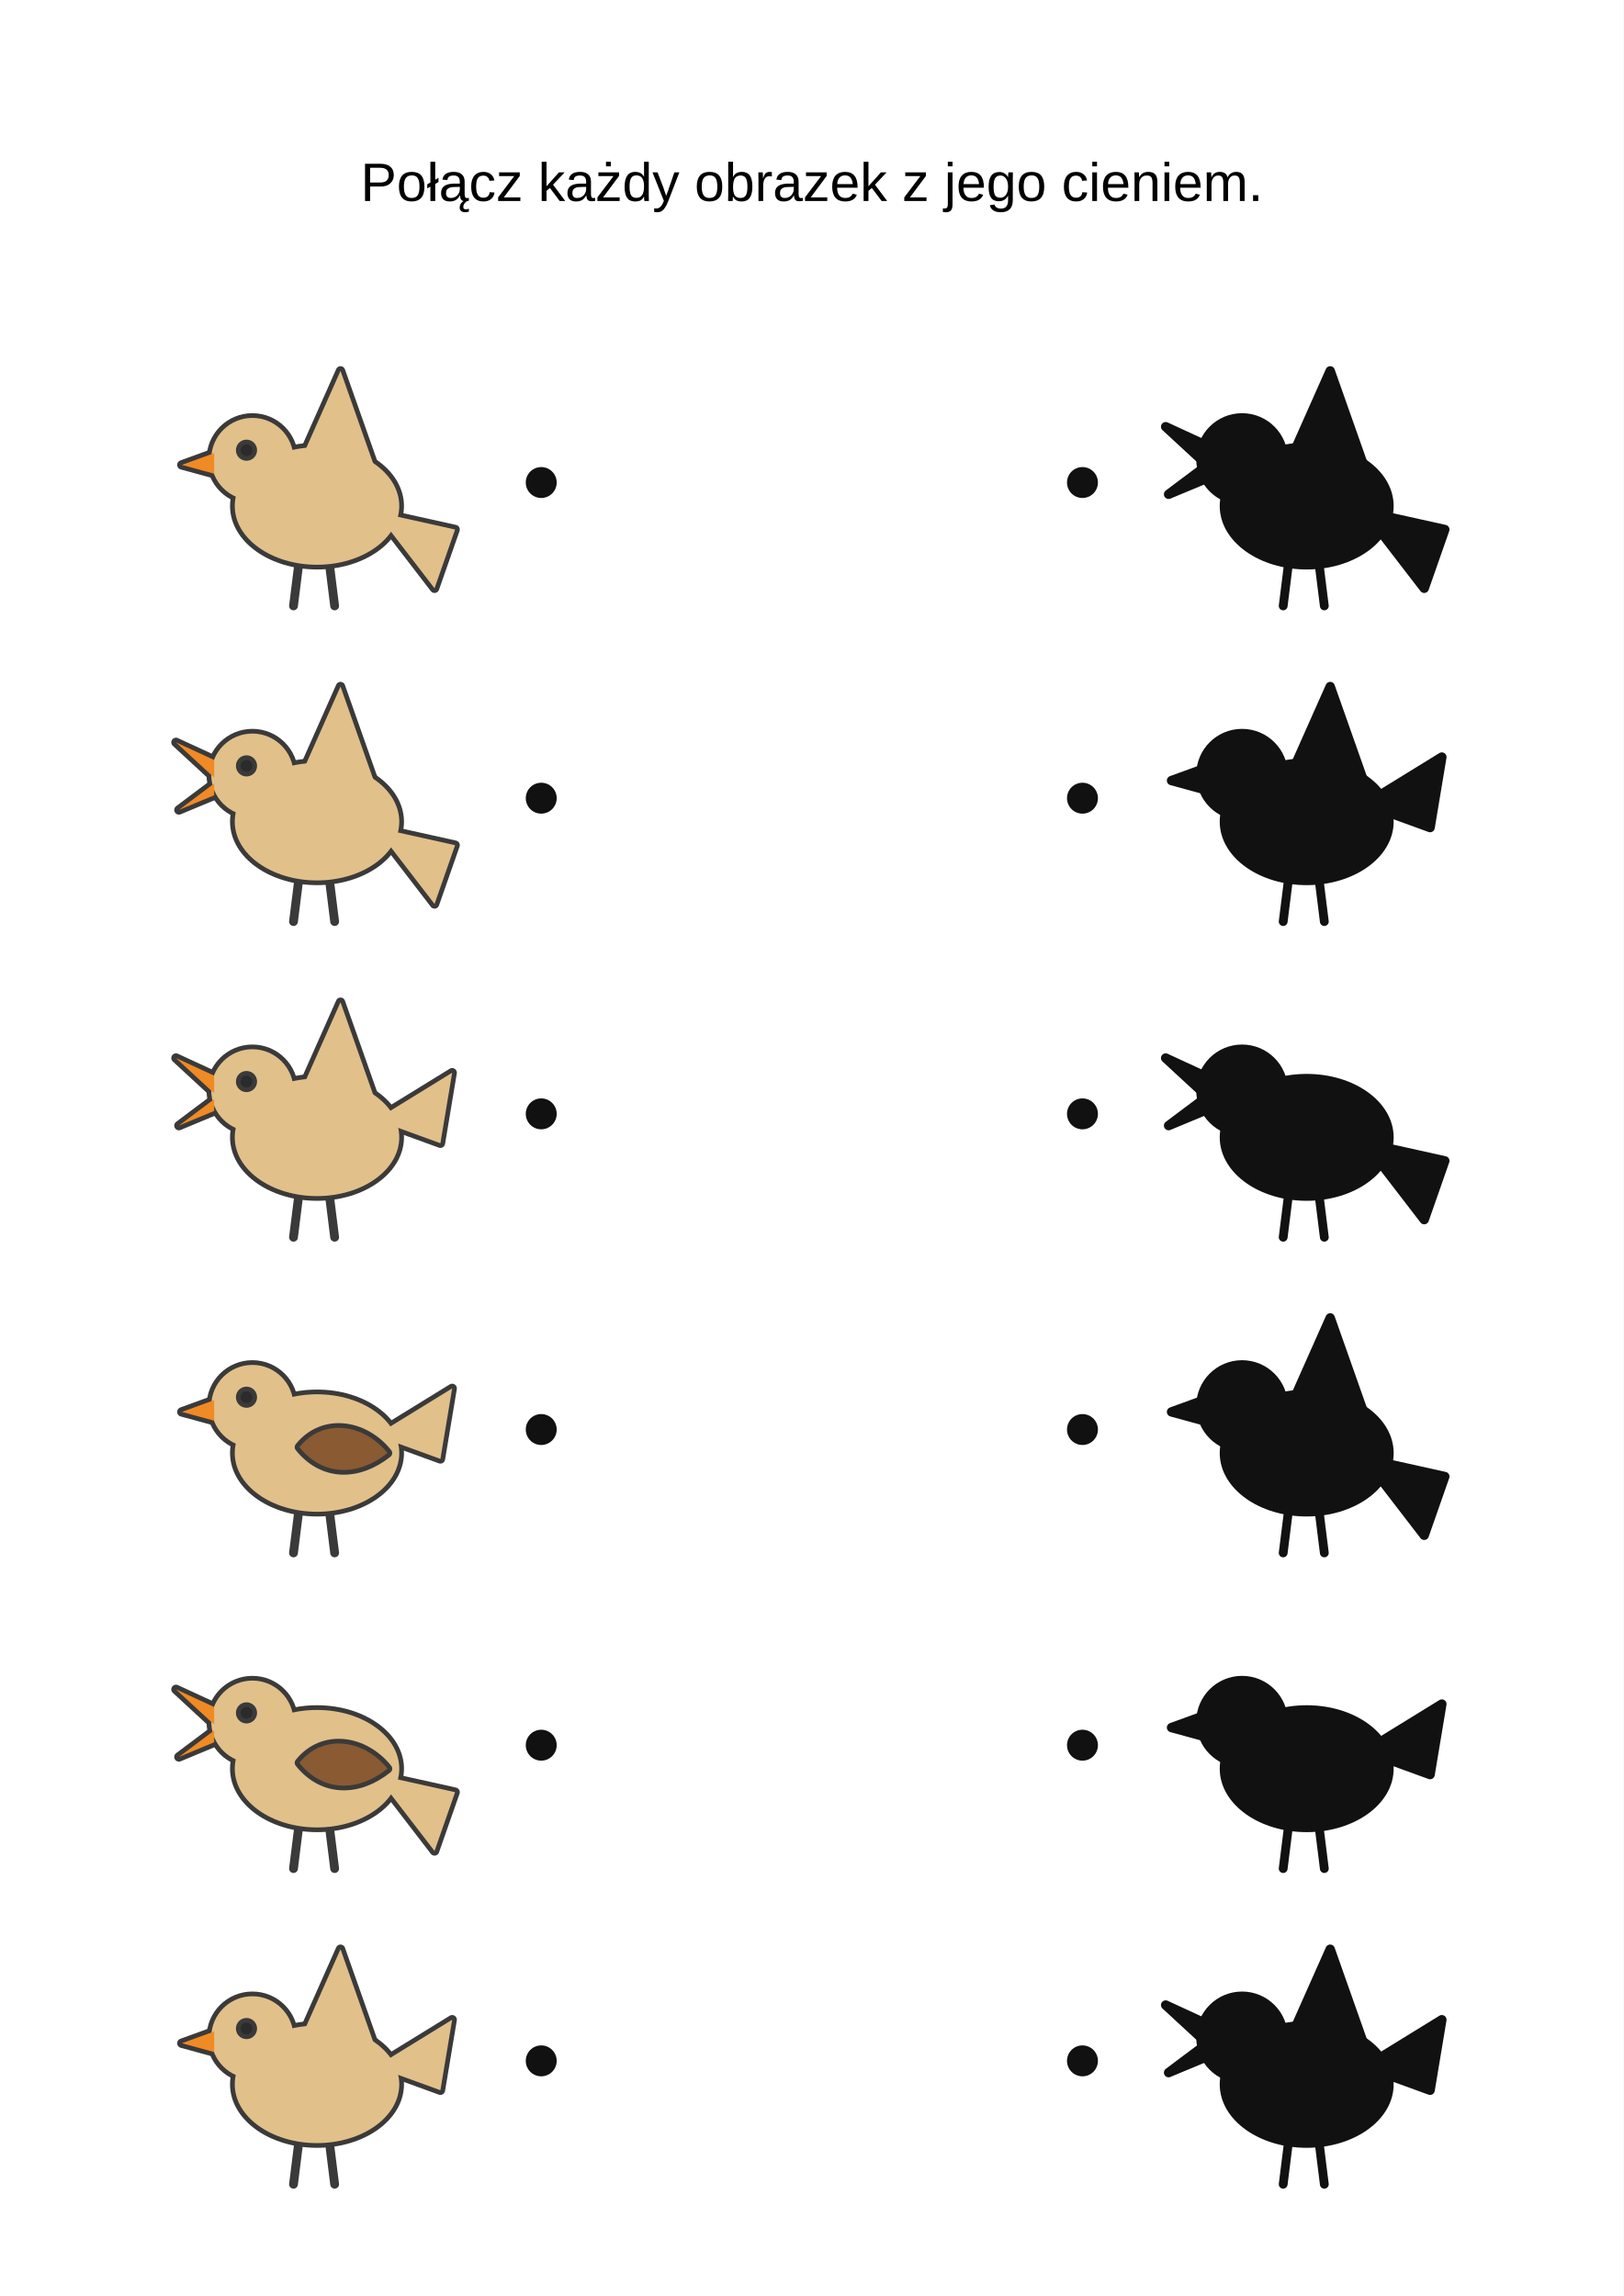
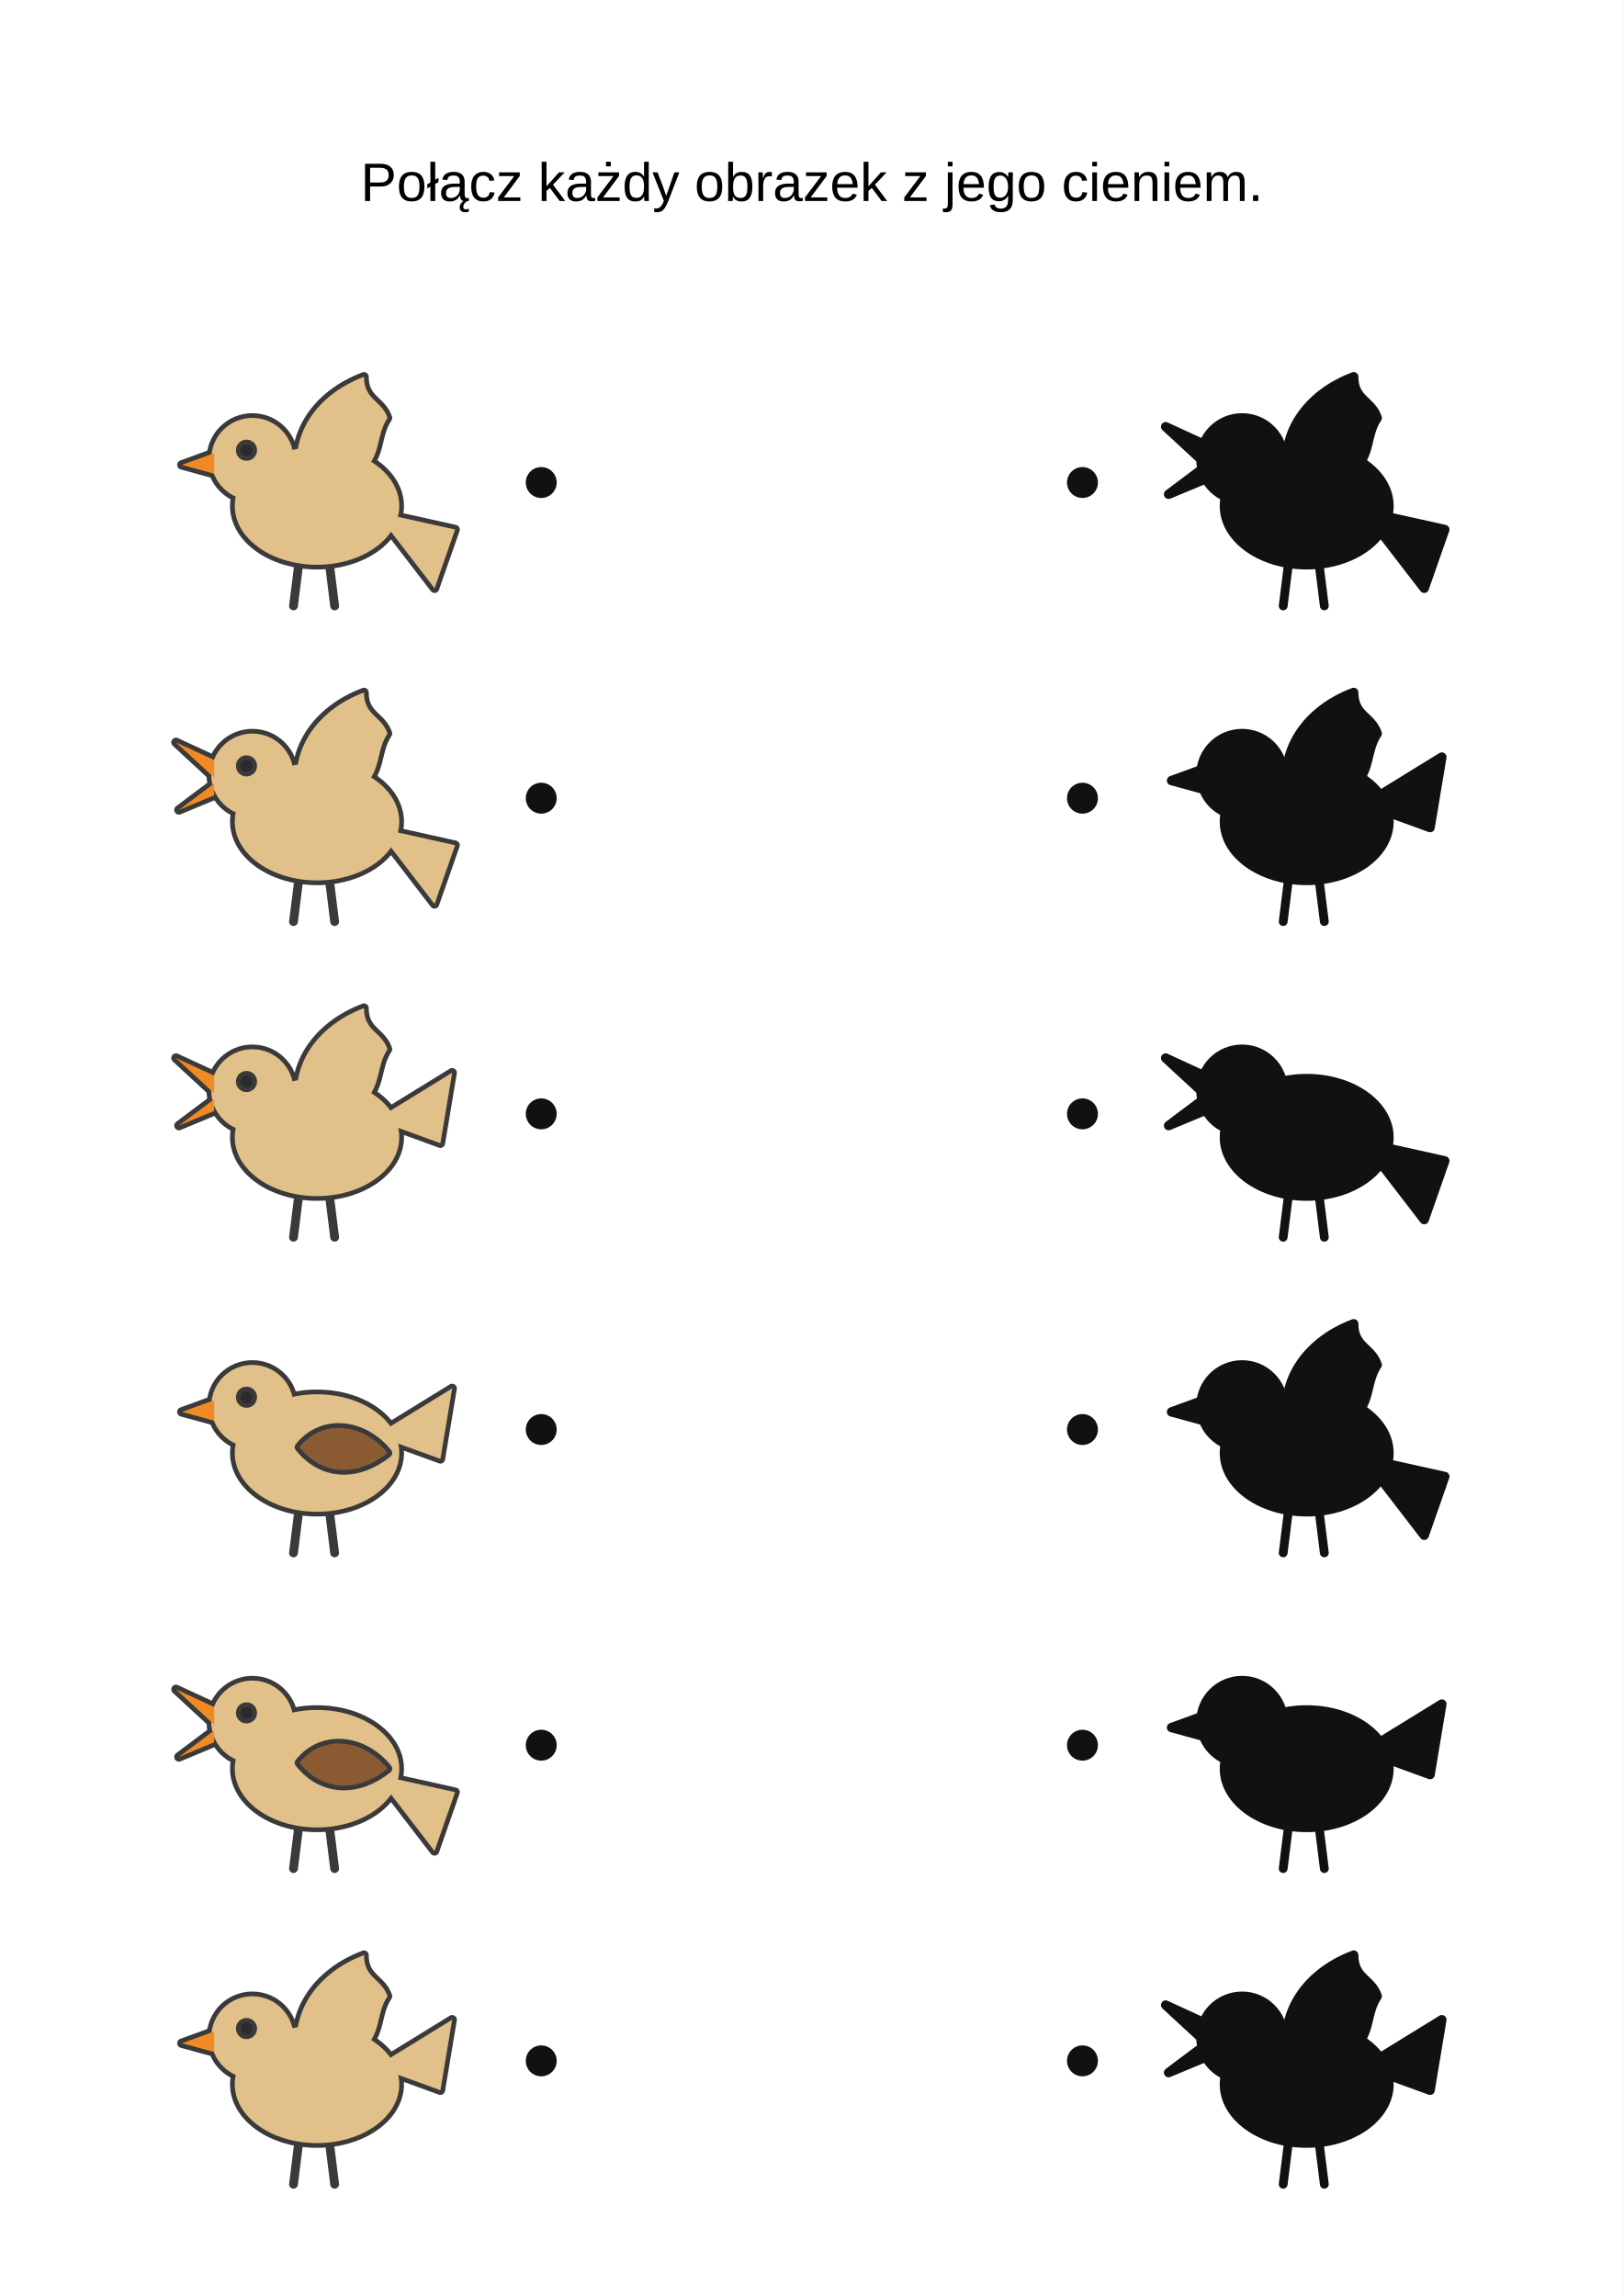
<svg xmlns="http://www.w3.org/2000/svg" width="210mm" height="297mm" viewBox="0 0 210 297">
  <rect x="0" y="0" width="210" height="297" fill="#fff" />
  <text x="105" y="26" font-family="Arial, Helvetica, sans-serif" font-size="7" text-anchor="middle">Połącz każdy obrazek z jego cieniem.</text>
  <g transform="translate(22 43.41667) scale(0.38)">
    <path d="M44 76 L42 92 M54 76 L56 92" fill="none" stroke="#3a3a3a" stroke-width="3" stroke-linecap="round" stroke-linejoin="round" />
    <path d="M70 60 L90 86 L97 66 Z" fill="#3a3a3a" stroke="#3a3a3a" stroke-width="3.2" stroke-linejoin="round" />
-     <path d="M42 48 L58 12 L70 46 Z" fill="#3a3a3a" stroke="#3a3a3a" stroke-width="3.2" stroke-linejoin="round" />
+     <path d="M44 50 C40 34 50 20 66 14 C66 22 72 22 74 28 C70 34 72 40 66 46 C60 52 50 54 44 50 Z" fill="#3a3a3a" stroke="#3a3a3a" stroke-width="3.2" stroke-linejoin="round" />
    <ellipse cx="50" cy="58" rx="28" ry="20" transform="rotate(0 50 58)" fill="#3a3a3a" stroke="#3a3a3a" stroke-width="3.2" stroke-linejoin="round" />
    <circle cx="28" cy="42" r="14" fill="#3a3a3a" stroke="#3a3a3a" stroke-width="3.2" stroke-linejoin="round" />
    <path d="M15 40 L4 44 L15 47 Z" fill="#3a3a3a" stroke="#3a3a3a" stroke-width="3.2" stroke-linejoin="round" />
    <path d="M44 76 L42 92 M54 76 L56 92" fill="none" stroke="#555555" stroke-width="-0.2" stroke-linecap="round" stroke-linejoin="round" />
    <path d="M70 60 L90 86 L97 66 Z" fill="#e2c08a" />
-     <path d="M42 48 L58 12 L70 46 Z" fill="#e2c08a" />
+     <path d="M44 50 C40 34 50 20 66 14 C66 22 72 22 74 28 C70 34 72 40 66 46 C60 52 50 54 44 50 Z" fill="#e2c08a" />
    <ellipse cx="50" cy="58" rx="28" ry="20" transform="rotate(0 50 58)" fill="#e2c08a" />
    <circle cx="28" cy="42" r="14" fill="#e2c08a" />
    <path d="M15 40 L4 44 L15 47 Z" fill="#f08a24" />
    <circle cx="26" cy="39" r="2" fill="#3a3a3a" stroke="#3a3a3a" stroke-width="3.2" stroke-linejoin="round" />
    <circle cx="26" cy="39" r="2" fill="#2b2b2b" />
  </g>
  <circle cx="70" cy="62.417" r="2" fill="#111" />
  <g transform="translate(150 43.41667) scale(0.38)">
    <path d="M44 76 L42 92 M54 76 L56 92" fill="none" stroke="#111111" stroke-width="3" stroke-linecap="round" stroke-linejoin="round" />
    <path d="M70 60 L90 86 L97 66 Z" fill="#111111" stroke="#111111" stroke-width="3.2" stroke-linejoin="round" />
-     <path d="M42 48 L58 12 L70 46 Z" fill="#111111" stroke="#111111" stroke-width="3.2" stroke-linejoin="round" />
+     <path d="M44 50 C40 34 50 20 66 14 C66 22 72 22 74 28 C70 34 72 40 66 46 C60 52 50 54 44 50 Z" fill="#111111" stroke="#111111" stroke-width="3.2" stroke-linejoin="round" />
    <ellipse cx="50" cy="58" rx="28" ry="20" transform="rotate(0 50 58)" fill="#111111" stroke="#111111" stroke-width="3.2" stroke-linejoin="round" />
    <circle cx="28" cy="42" r="14" fill="#111111" stroke="#111111" stroke-width="3.2" stroke-linejoin="round" />
    <path d="M15 37 L2 31 L15 43 Z M15 45 L3 54 L15 49 Z" fill="#111111" stroke="#111111" stroke-width="3.2" stroke-linejoin="round" />
  </g>
  <circle cx="140" cy="62.417" r="2" fill="#111" />
  <g transform="translate(22 84.25) scale(0.38)">
    <path d="M44 76 L42 92 M54 76 L56 92" fill="none" stroke="#3a3a3a" stroke-width="3" stroke-linecap="round" stroke-linejoin="round" />
    <path d="M70 60 L90 86 L97 66 Z" fill="#3a3a3a" stroke="#3a3a3a" stroke-width="3.2" stroke-linejoin="round" />
-     <path d="M42 48 L58 12 L70 46 Z" fill="#3a3a3a" stroke="#3a3a3a" stroke-width="3.2" stroke-linejoin="round" />
+     <path d="M44 50 C40 34 50 20 66 14 C66 22 72 22 74 28 C70 34 72 40 66 46 C60 52 50 54 44 50 Z" fill="#3a3a3a" stroke="#3a3a3a" stroke-width="3.2" stroke-linejoin="round" />
    <ellipse cx="50" cy="58" rx="28" ry="20" transform="rotate(0 50 58)" fill="#3a3a3a" stroke="#3a3a3a" stroke-width="3.2" stroke-linejoin="round" />
    <circle cx="28" cy="42" r="14" fill="#3a3a3a" stroke="#3a3a3a" stroke-width="3.2" stroke-linejoin="round" />
    <path d="M15 37 L2 31 L15 43 Z M15 45 L3 54 L15 49 Z" fill="#3a3a3a" stroke="#3a3a3a" stroke-width="3.2" stroke-linejoin="round" />
    <path d="M44 76 L42 92 M54 76 L56 92" fill="none" stroke="#555555" stroke-width="-0.2" stroke-linecap="round" stroke-linejoin="round" />
    <path d="M70 60 L90 86 L97 66 Z" fill="#e2c08a" />
-     <path d="M42 48 L58 12 L70 46 Z" fill="#e2c08a" />
+     <path d="M44 50 C40 34 50 20 66 14 C66 22 72 22 74 28 C70 34 72 40 66 46 C60 52 50 54 44 50 Z" fill="#e2c08a" />
    <ellipse cx="50" cy="58" rx="28" ry="20" transform="rotate(0 50 58)" fill="#e2c08a" />
    <circle cx="28" cy="42" r="14" fill="#e2c08a" />
    <path d="M15 37 L2 31 L15 43 Z M15 45 L3 54 L15 49 Z" fill="#f08a24" />
    <circle cx="26" cy="39" r="2" fill="#3a3a3a" stroke="#3a3a3a" stroke-width="3.2" stroke-linejoin="round" />
    <circle cx="26" cy="39" r="2" fill="#2b2b2b" />
  </g>
  <circle cx="70" cy="103.25" r="2" fill="#111" />
  <g transform="translate(150 84.25) scale(0.38)">
    <path d="M44 76 L42 92 M54 76 L56 92" fill="none" stroke="#111111" stroke-width="3" stroke-linecap="round" stroke-linejoin="round" />
    <path d="M70 52 L96 36 L92 60 Z" fill="#111111" stroke="#111111" stroke-width="3.2" stroke-linejoin="round" />
-     <path d="M42 48 L58 12 L70 46 Z" fill="#111111" stroke="#111111" stroke-width="3.2" stroke-linejoin="round" />
+     <path d="M44 50 C40 34 50 20 66 14 C66 22 72 22 74 28 C70 34 72 40 66 46 C60 52 50 54 44 50 Z" fill="#111111" stroke="#111111" stroke-width="3.2" stroke-linejoin="round" />
    <ellipse cx="50" cy="58" rx="28" ry="20" transform="rotate(0 50 58)" fill="#111111" stroke="#111111" stroke-width="3.2" stroke-linejoin="round" />
    <circle cx="28" cy="42" r="14" fill="#111111" stroke="#111111" stroke-width="3.2" stroke-linejoin="round" />
    <path d="M15 40 L4 44 L15 47 Z" fill="#111111" stroke="#111111" stroke-width="3.2" stroke-linejoin="round" />
  </g>
  <circle cx="140" cy="103.25" r="2" fill="#111" />
  <g transform="translate(22 125.0833) scale(0.38)">
    <path d="M44 76 L42 92 M54 76 L56 92" fill="none" stroke="#3a3a3a" stroke-width="3" stroke-linecap="round" stroke-linejoin="round" />
    <path d="M70 52 L96 36 L92 60 Z" fill="#3a3a3a" stroke="#3a3a3a" stroke-width="3.2" stroke-linejoin="round" />
-     <path d="M42 48 L58 12 L70 46 Z" fill="#3a3a3a" stroke="#3a3a3a" stroke-width="3.2" stroke-linejoin="round" />
+     <path d="M44 50 C40 34 50 20 66 14 C66 22 72 22 74 28 C70 34 72 40 66 46 C60 52 50 54 44 50 Z" fill="#3a3a3a" stroke="#3a3a3a" stroke-width="3.2" stroke-linejoin="round" />
    <ellipse cx="50" cy="58" rx="28" ry="20" transform="rotate(0 50 58)" fill="#3a3a3a" stroke="#3a3a3a" stroke-width="3.2" stroke-linejoin="round" />
    <circle cx="28" cy="42" r="14" fill="#3a3a3a" stroke="#3a3a3a" stroke-width="3.2" stroke-linejoin="round" />
    <path d="M15 37 L2 31 L15 43 Z M15 45 L3 54 L15 49 Z" fill="#3a3a3a" stroke="#3a3a3a" stroke-width="3.2" stroke-linejoin="round" />
    <path d="M44 76 L42 92 M54 76 L56 92" fill="none" stroke="#555555" stroke-width="-0.2" stroke-linecap="round" stroke-linejoin="round" />
    <path d="M70 52 L96 36 L92 60 Z" fill="#e2c08a" />
-     <path d="M42 48 L58 12 L70 46 Z" fill="#e2c08a" />
+     <path d="M44 50 C40 34 50 20 66 14 C66 22 72 22 74 28 C70 34 72 40 66 46 C60 52 50 54 44 50 Z" fill="#e2c08a" />
    <ellipse cx="50" cy="58" rx="28" ry="20" transform="rotate(0 50 58)" fill="#e2c08a" />
    <circle cx="28" cy="42" r="14" fill="#e2c08a" />
    <path d="M15 37 L2 31 L15 43 Z M15 45 L3 54 L15 49 Z" fill="#f08a24" />
    <circle cx="26" cy="39" r="2" fill="#3a3a3a" stroke="#3a3a3a" stroke-width="3.2" stroke-linejoin="round" />
    <circle cx="26" cy="39" r="2" fill="#2b2b2b" />
  </g>
  <circle cx="70" cy="144.083" r="2" fill="#111" />
  <g transform="translate(150 125.0833) scale(0.38)">
    <path d="M44 76 L42 92 M54 76 L56 92" fill="none" stroke="#111111" stroke-width="3" stroke-linecap="round" stroke-linejoin="round" />
    <path d="M70 60 L90 86 L97 66 Z" fill="#111111" stroke="#111111" stroke-width="3.2" stroke-linejoin="round" />
    <ellipse cx="50" cy="58" rx="28" ry="20" transform="rotate(0 50 58)" fill="#111111" stroke="#111111" stroke-width="3.2" stroke-linejoin="round" />
    <circle cx="28" cy="42" r="14" fill="#111111" stroke="#111111" stroke-width="3.2" stroke-linejoin="round" />
    <path d="M15 37 L2 31 L15 43 Z M15 45 L3 54 L15 49 Z" fill="#111111" stroke="#111111" stroke-width="3.2" stroke-linejoin="round" />
  </g>
  <circle cx="140" cy="144.083" r="2" fill="#111" />
  <g transform="translate(22 165.9167) scale(0.38)">
    <path d="M44 76 L42 92 M54 76 L56 92" fill="none" stroke="#3a3a3a" stroke-width="3" stroke-linecap="round" stroke-linejoin="round" />
    <path d="M70 52 L96 36 L92 60 Z" fill="#3a3a3a" stroke="#3a3a3a" stroke-width="3.2" stroke-linejoin="round" />
    <ellipse cx="50" cy="58" rx="28" ry="20" transform="rotate(0 50 58)" fill="#3a3a3a" stroke="#3a3a3a" stroke-width="3.2" stroke-linejoin="round" />
    <circle cx="28" cy="42" r="14" fill="#3a3a3a" stroke="#3a3a3a" stroke-width="3.2" stroke-linejoin="round" />
    <path d="M15 40 L4 44 L15 47 Z" fill="#3a3a3a" stroke="#3a3a3a" stroke-width="3.2" stroke-linejoin="round" />
    <path d="M44 76 L42 92 M54 76 L56 92" fill="none" stroke="#555555" stroke-width="-0.2" stroke-linecap="round" stroke-linejoin="round" />
    <path d="M70 52 L96 36 L92 60 Z" fill="#e2c08a" />
    <ellipse cx="50" cy="58" rx="28" ry="20" transform="rotate(0 50 58)" fill="#e2c08a" />
    <circle cx="28" cy="42" r="14" fill="#e2c08a" />
    <path d="M15 40 L4 44 L15 47 Z" fill="#f08a24" />
    <path d="M44 56 C52 46 66 48 74 58 C64 66 52 66 44 56 Z" fill="#3a3a3a" stroke="#3a3a3a" stroke-width="3.2" stroke-linejoin="round" />
    <path d="M44 56 C52 46 66 48 74 58 C64 66 52 66 44 56 Z" fill="#8a5a32" />
    <circle cx="26" cy="39" r="2" fill="#3a3a3a" stroke="#3a3a3a" stroke-width="3.2" stroke-linejoin="round" />
    <circle cx="26" cy="39" r="2" fill="#2b2b2b" />
  </g>
  <circle cx="70" cy="184.917" r="2" fill="#111" />
  <g transform="translate(150 165.9167) scale(0.38)">
    <path d="M44 76 L42 92 M54 76 L56 92" fill="none" stroke="#111111" stroke-width="3" stroke-linecap="round" stroke-linejoin="round" />
    <path d="M70 60 L90 86 L97 66 Z" fill="#111111" stroke="#111111" stroke-width="3.2" stroke-linejoin="round" />
-     <path d="M42 48 L58 12 L70 46 Z" fill="#111111" stroke="#111111" stroke-width="3.2" stroke-linejoin="round" />
+     <path d="M44 50 C40 34 50 20 66 14 C66 22 72 22 74 28 C70 34 72 40 66 46 C60 52 50 54 44 50 Z" fill="#111111" stroke="#111111" stroke-width="3.2" stroke-linejoin="round" />
    <ellipse cx="50" cy="58" rx="28" ry="20" transform="rotate(0 50 58)" fill="#111111" stroke="#111111" stroke-width="3.2" stroke-linejoin="round" />
    <circle cx="28" cy="42" r="14" fill="#111111" stroke="#111111" stroke-width="3.2" stroke-linejoin="round" />
    <path d="M15 40 L4 44 L15 47 Z" fill="#111111" stroke="#111111" stroke-width="3.2" stroke-linejoin="round" />
  </g>
  <circle cx="140" cy="184.917" r="2" fill="#111" />
  <g transform="translate(22 206.75) scale(0.38)">
    <path d="M44 76 L42 92 M54 76 L56 92" fill="none" stroke="#3a3a3a" stroke-width="3" stroke-linecap="round" stroke-linejoin="round" />
    <path d="M70 60 L90 86 L97 66 Z" fill="#3a3a3a" stroke="#3a3a3a" stroke-width="3.2" stroke-linejoin="round" />
    <ellipse cx="50" cy="58" rx="28" ry="20" transform="rotate(0 50 58)" fill="#3a3a3a" stroke="#3a3a3a" stroke-width="3.2" stroke-linejoin="round" />
    <circle cx="28" cy="42" r="14" fill="#3a3a3a" stroke="#3a3a3a" stroke-width="3.2" stroke-linejoin="round" />
    <path d="M15 37 L2 31 L15 43 Z M15 45 L3 54 L15 49 Z" fill="#3a3a3a" stroke="#3a3a3a" stroke-width="3.2" stroke-linejoin="round" />
    <path d="M44 76 L42 92 M54 76 L56 92" fill="none" stroke="#555555" stroke-width="-0.2" stroke-linecap="round" stroke-linejoin="round" />
    <path d="M70 60 L90 86 L97 66 Z" fill="#e2c08a" />
    <ellipse cx="50" cy="58" rx="28" ry="20" transform="rotate(0 50 58)" fill="#e2c08a" />
    <circle cx="28" cy="42" r="14" fill="#e2c08a" />
    <path d="M15 37 L2 31 L15 43 Z M15 45 L3 54 L15 49 Z" fill="#f08a24" />
    <path d="M44 56 C52 46 66 48 74 58 C64 66 52 66 44 56 Z" fill="#3a3a3a" stroke="#3a3a3a" stroke-width="3.2" stroke-linejoin="round" />
    <path d="M44 56 C52 46 66 48 74 58 C64 66 52 66 44 56 Z" fill="#8a5a32" />
    <circle cx="26" cy="39" r="2" fill="#3a3a3a" stroke="#3a3a3a" stroke-width="3.2" stroke-linejoin="round" />
    <circle cx="26" cy="39" r="2" fill="#2b2b2b" />
  </g>
  <circle cx="70" cy="225.75" r="2" fill="#111" />
  <g transform="translate(150 206.75) scale(0.38)">
    <path d="M44 76 L42 92 M54 76 L56 92" fill="none" stroke="#111111" stroke-width="3" stroke-linecap="round" stroke-linejoin="round" />
    <path d="M70 52 L96 36 L92 60 Z" fill="#111111" stroke="#111111" stroke-width="3.2" stroke-linejoin="round" />
    <ellipse cx="50" cy="58" rx="28" ry="20" transform="rotate(0 50 58)" fill="#111111" stroke="#111111" stroke-width="3.2" stroke-linejoin="round" />
    <circle cx="28" cy="42" r="14" fill="#111111" stroke="#111111" stroke-width="3.2" stroke-linejoin="round" />
    <path d="M15 40 L4 44 L15 47 Z" fill="#111111" stroke="#111111" stroke-width="3.2" stroke-linejoin="round" />
  </g>
  <circle cx="140" cy="225.75" r="2" fill="#111" />
  <g transform="translate(22 247.5833) scale(0.38)">
    <path d="M44 76 L42 92 M54 76 L56 92" fill="none" stroke="#3a3a3a" stroke-width="3" stroke-linecap="round" stroke-linejoin="round" />
    <path d="M70 52 L96 36 L92 60 Z" fill="#3a3a3a" stroke="#3a3a3a" stroke-width="3.2" stroke-linejoin="round" />
-     <path d="M42 48 L58 12 L70 46 Z" fill="#3a3a3a" stroke="#3a3a3a" stroke-width="3.2" stroke-linejoin="round" />
+     <path d="M44 50 C40 34 50 20 66 14 C66 22 72 22 74 28 C70 34 72 40 66 46 C60 52 50 54 44 50 Z" fill="#3a3a3a" stroke="#3a3a3a" stroke-width="3.2" stroke-linejoin="round" />
    <ellipse cx="50" cy="58" rx="28" ry="20" transform="rotate(0 50 58)" fill="#3a3a3a" stroke="#3a3a3a" stroke-width="3.2" stroke-linejoin="round" />
    <circle cx="28" cy="42" r="14" fill="#3a3a3a" stroke="#3a3a3a" stroke-width="3.2" stroke-linejoin="round" />
    <path d="M15 40 L4 44 L15 47 Z" fill="#3a3a3a" stroke="#3a3a3a" stroke-width="3.2" stroke-linejoin="round" />
    <path d="M44 76 L42 92 M54 76 L56 92" fill="none" stroke="#555555" stroke-width="-0.2" stroke-linecap="round" stroke-linejoin="round" />
    <path d="M70 52 L96 36 L92 60 Z" fill="#e2c08a" />
-     <path d="M42 48 L58 12 L70 46 Z" fill="#e2c08a" />
+     <path d="M44 50 C40 34 50 20 66 14 C66 22 72 22 74 28 C70 34 72 40 66 46 C60 52 50 54 44 50 Z" fill="#e2c08a" />
    <ellipse cx="50" cy="58" rx="28" ry="20" transform="rotate(0 50 58)" fill="#e2c08a" />
    <circle cx="28" cy="42" r="14" fill="#e2c08a" />
    <path d="M15 40 L4 44 L15 47 Z" fill="#f08a24" />
    <circle cx="26" cy="39" r="2" fill="#3a3a3a" stroke="#3a3a3a" stroke-width="3.2" stroke-linejoin="round" />
    <circle cx="26" cy="39" r="2" fill="#2b2b2b" />
  </g>
  <circle cx="70" cy="266.583" r="2" fill="#111" />
  <g transform="translate(150 247.5833) scale(0.38)">
    <path d="M44 76 L42 92 M54 76 L56 92" fill="none" stroke="#111111" stroke-width="3" stroke-linecap="round" stroke-linejoin="round" />
    <path d="M70 52 L96 36 L92 60 Z" fill="#111111" stroke="#111111" stroke-width="3.2" stroke-linejoin="round" />
-     <path d="M42 48 L58 12 L70 46 Z" fill="#111111" stroke="#111111" stroke-width="3.2" stroke-linejoin="round" />
+     <path d="M44 50 C40 34 50 20 66 14 C66 22 72 22 74 28 C70 34 72 40 66 46 C60 52 50 54 44 50 Z" fill="#111111" stroke="#111111" stroke-width="3.2" stroke-linejoin="round" />
    <ellipse cx="50" cy="58" rx="28" ry="20" transform="rotate(0 50 58)" fill="#111111" stroke="#111111" stroke-width="3.2" stroke-linejoin="round" />
    <circle cx="28" cy="42" r="14" fill="#111111" stroke="#111111" stroke-width="3.2" stroke-linejoin="round" />
    <path d="M15 37 L2 31 L15 43 Z M15 45 L3 54 L15 49 Z" fill="#111111" stroke="#111111" stroke-width="3.2" stroke-linejoin="round" />
  </g>
  <circle cx="140" cy="266.583" r="2" fill="#111" />
</svg>
